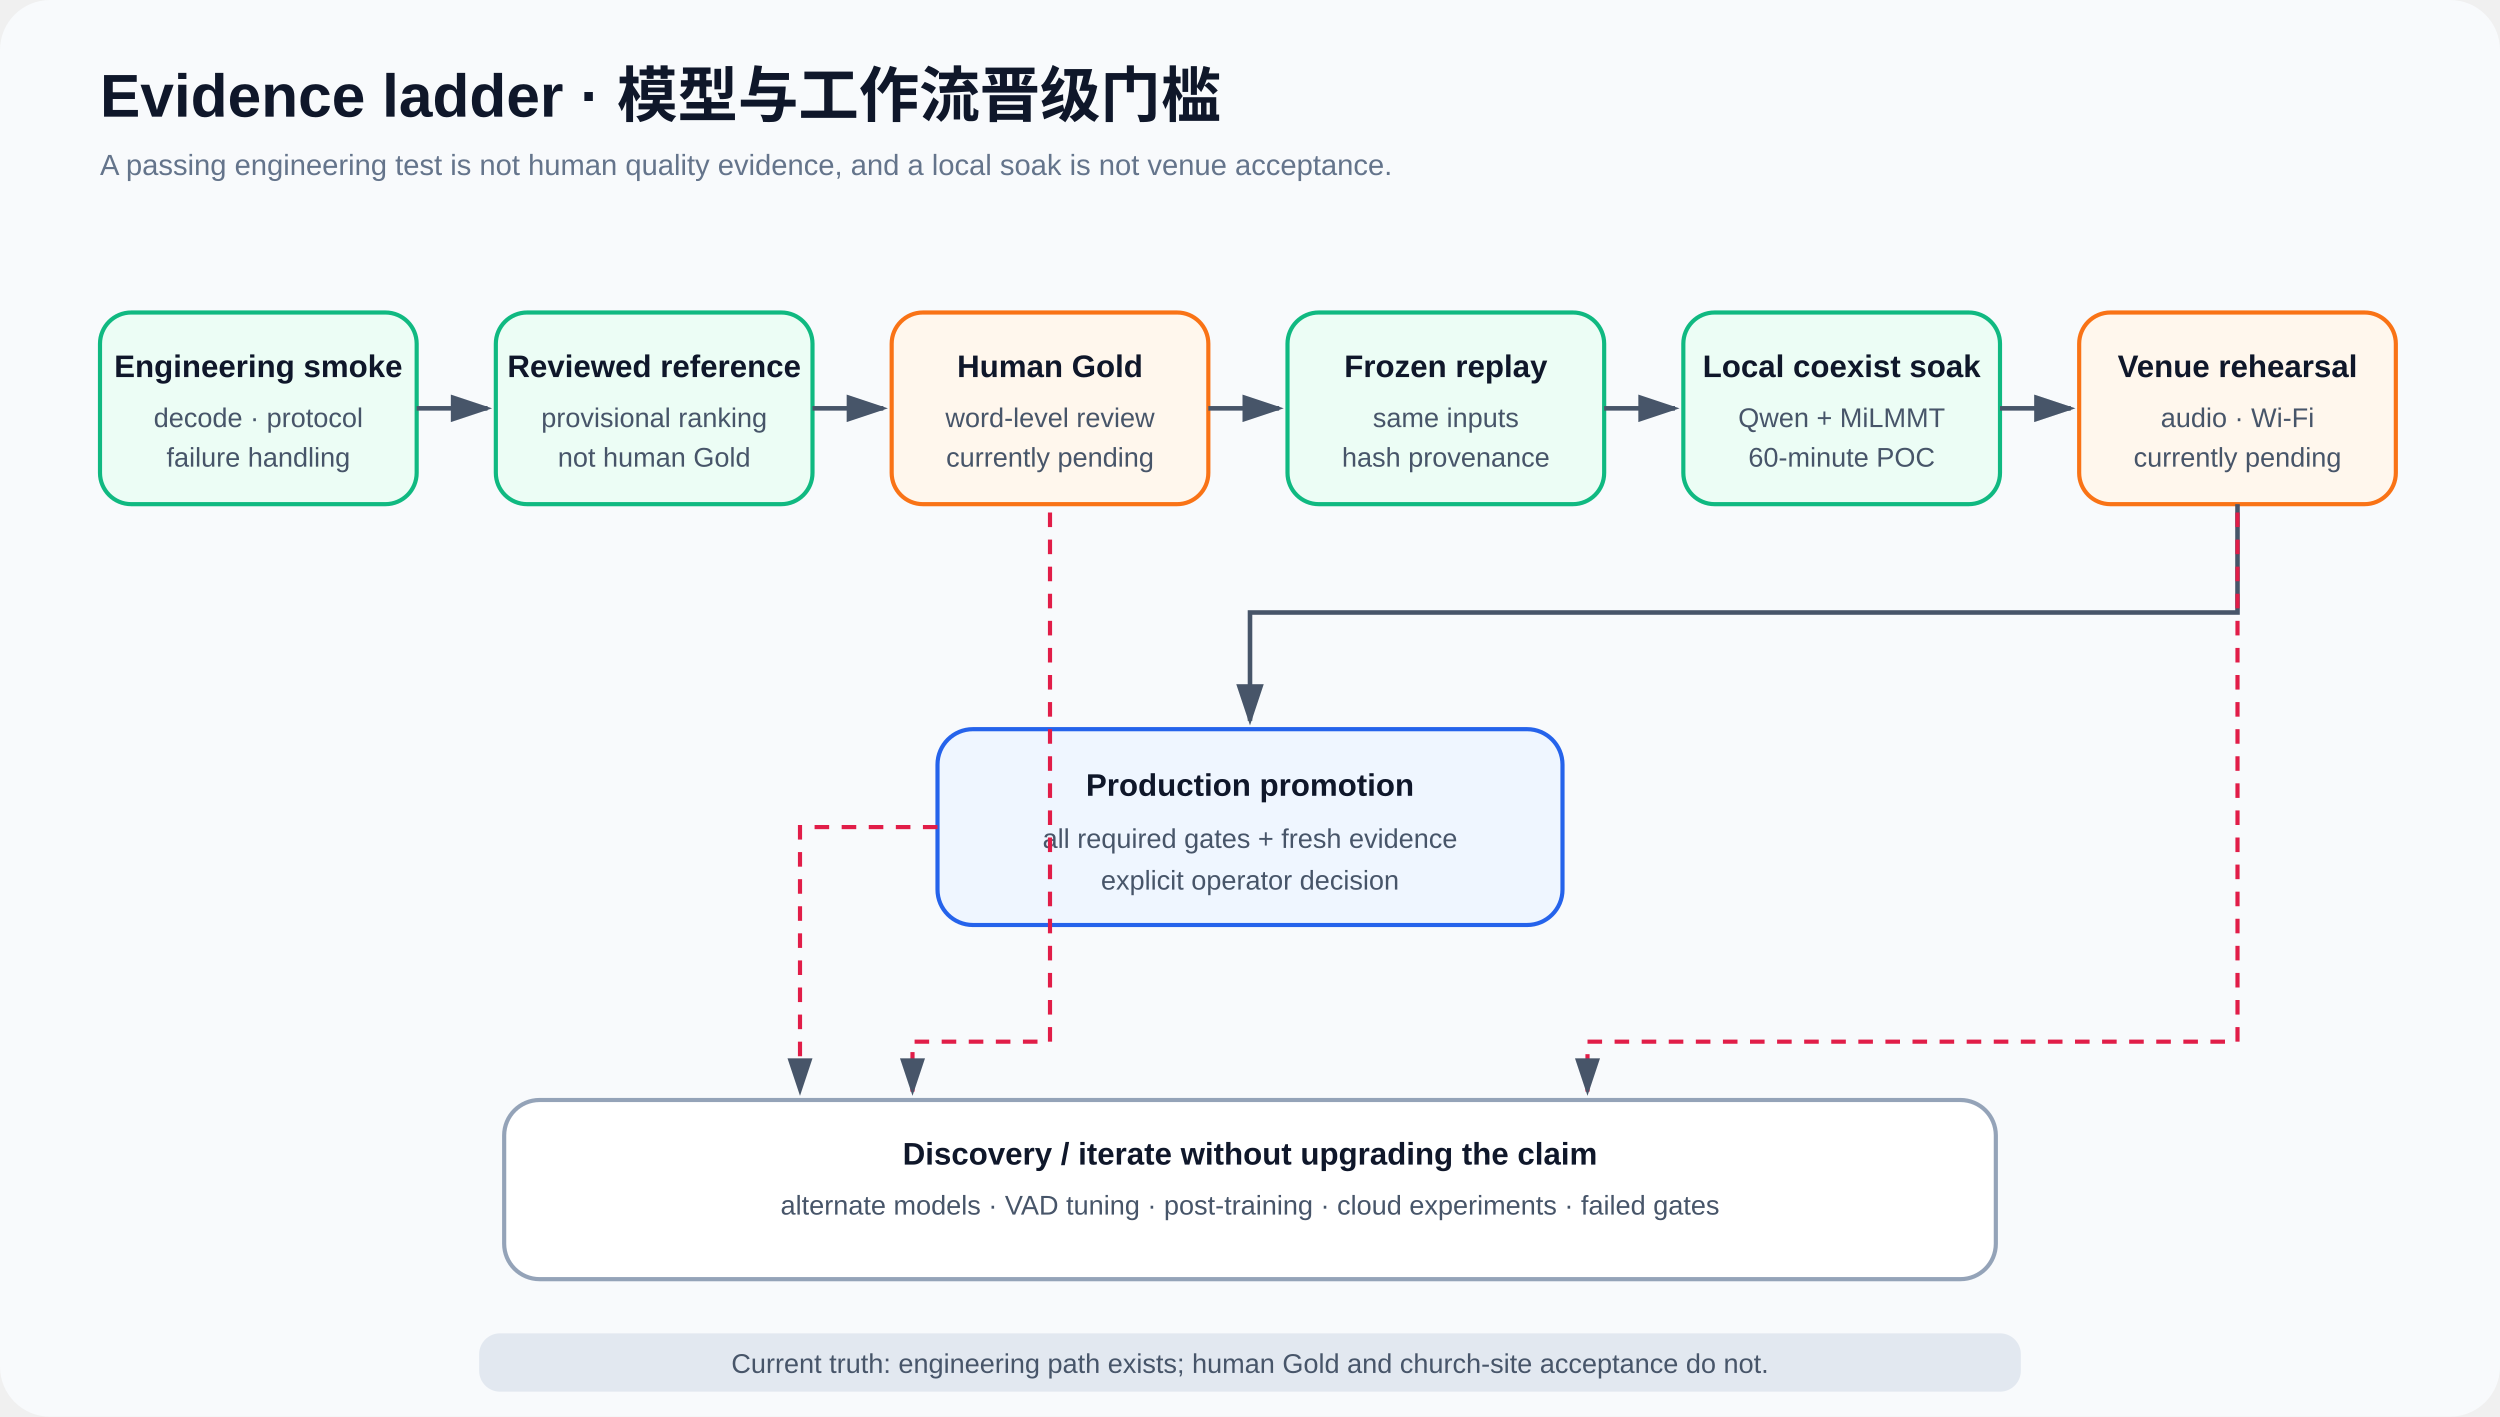
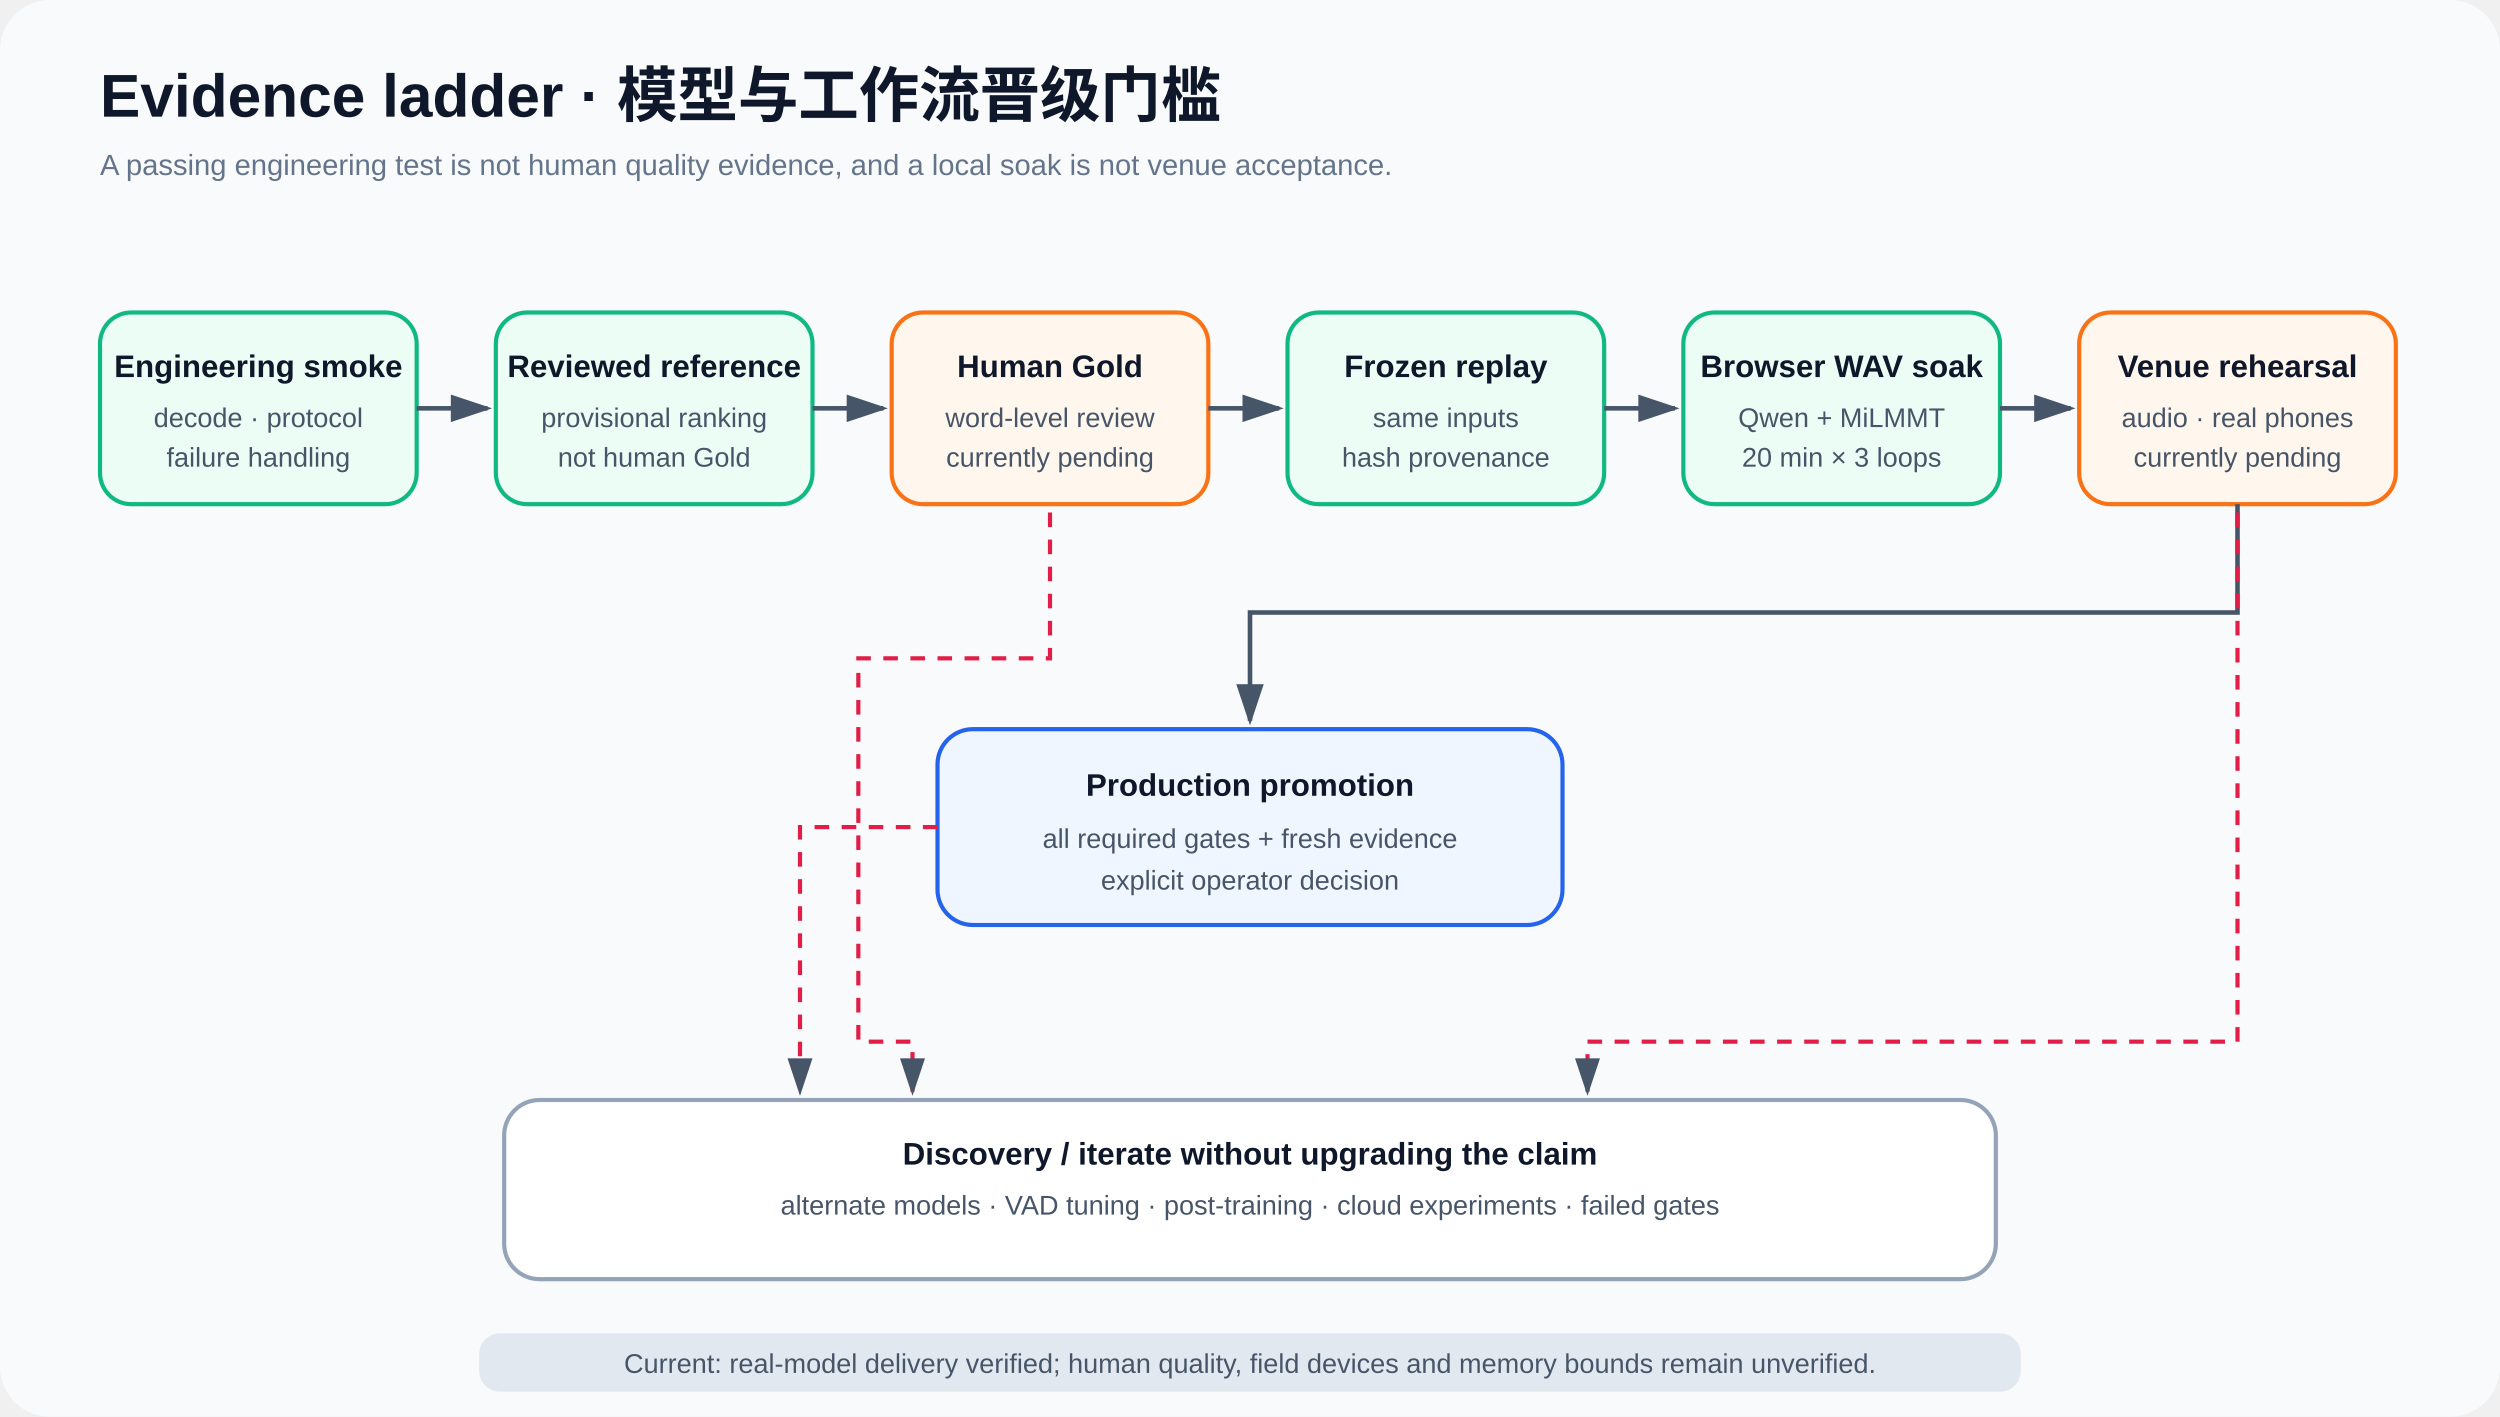
<svg xmlns="http://www.w3.org/2000/svg" width="1200" height="680" viewBox="0 0 1200 680" role="img" aria-labelledby="title desc">
  <defs>
    <marker id="a" markerWidth="10" markerHeight="10" refX="8" refY="3" orient="auto">
      <path d="M0 0L0 6L9 3z" fill="#475569" />
    </marker>
    <style>text{font-family:Arial,"PingFang SC","Microsoft YaHei",sans-serif}.bg{fill:#f8fafc}.title{font-size:29px;font-weight:700;fill:#0f172a}.sub{font-size:14px;fill:#64748b}.h{font-size:15px;font-weight:700;fill:#0f172a}.t{font-size:13px;fill:#475569}.done{fill:#ecfdf5;stroke:#10b981;stroke-width:2}.partial{fill:#fff7ed;stroke:#f97316;stroke-width:2}.pending{fill:#fff;stroke:#94a3b8;stroke-width:2}.prod{fill:#eff6ff;stroke:#2563eb;stroke-width:2}.line{fill:none;stroke:#475569;stroke-width:2.2;marker-end:url(#a)}.return{fill:none;stroke:#e11d48;stroke-width:2;stroke-dasharray:7 6;marker-end:url(#a)}</style>
  </defs>
  <rect class="bg" width="1200" height="680" rx="24" />
  <text class="title" x="48" y="56">Evidence ladder · 模型与工作流晋级门槛</text>
  <text class="sub" x="48" y="84">A passing engineering test is not human quality evidence, and a local soak is not venue acceptance.</text>
  <rect class="done" x="48" y="150" width="152" height="92" rx="15" />
  <text class="h" x="124" y="181" text-anchor="middle">Engineering smoke</text>
  <text class="t" x="124" y="205" text-anchor="middle">decode · protocol</text>
  <text class="t" x="124" y="224" text-anchor="middle">failure handling</text>
  <rect class="done" x="238" y="150" width="152" height="92" rx="15" />
  <text class="h" x="314" y="181" text-anchor="middle">Reviewed reference</text>
  <text class="t" x="314" y="205" text-anchor="middle">provisional ranking</text>
  <text class="t" x="314" y="224" text-anchor="middle">not human Gold</text>
  <rect class="partial" x="428" y="150" width="152" height="92" rx="15" />
  <text class="h" x="504" y="181" text-anchor="middle">Human Gold</text>
  <text class="t" x="504" y="205" text-anchor="middle">word-level review</text>
  <text class="t" x="504" y="224" text-anchor="middle">currently pending</text>
  <rect class="done" x="618" y="150" width="152" height="92" rx="15" />
  <text class="h" x="694" y="181" text-anchor="middle">Frozen replay</text>
  <text class="t" x="694" y="205" text-anchor="middle">same inputs</text>
  <text class="t" x="694" y="224" text-anchor="middle">hash provenance</text>
  <rect class="done" x="808" y="150" width="152" height="92" rx="15" />
-   <text class="h" x="884" y="181" text-anchor="middle">Local coexist soak</text>
+   <text class="h" x="884" y="181" text-anchor="middle">Browser WAV soak</text>
  <text class="t" x="884" y="205" text-anchor="middle">Qwen + MiLMMT</text>
-   <text class="t" x="884" y="224" text-anchor="middle">60-minute POC</text>
+   <text class="t" x="884" y="224" text-anchor="middle">20 min × 3 loops</text>
  <rect class="partial" x="998" y="150" width="152" height="92" rx="15" />
  <text class="h" x="1074" y="181" text-anchor="middle">Venue rehearsal</text>
-   <text class="t" x="1074" y="205" text-anchor="middle">audio · Wi-Fi</text>
+   <text class="t" x="1074" y="205" text-anchor="middle">audio · real phones</text>
  <text class="t" x="1074" y="224" text-anchor="middle">currently pending</text>
  <path class="line" d="M200 196H234" />
  <path class="line" d="M390 196H424" />
  <path class="line" d="M580 196H614" />
  <path class="line" d="M770 196H804" />
  <path class="line" d="M960 196H994" />
  <rect class="prod" x="450" y="350" width="300" height="94" rx="17" />
  <text class="h" x="600" y="382" text-anchor="middle">Production promotion</text>
  <text class="t" x="600" y="407" text-anchor="middle">all required gates + fresh evidence</text>
  <text class="t" x="600" y="427" text-anchor="middle">explicit operator decision</text>
  <path class="line" d="M1074 242V294H600V346" />
  <rect class="pending" x="242" y="528" width="716" height="86" rx="17" />
  <text class="h" x="600" y="559" text-anchor="middle">Discovery / iterate without upgrading the claim</text>
  <text class="t" x="600" y="583" text-anchor="middle">alternate models · VAD tuning · post-training · cloud experiments · failed gates</text>
-   <path class="return" d="M504 246V500H438V524" />
+   <path class="return" d="M504 246V316H412V500H438V524" />
  <path class="return" d="M1074 246V500H762V524" />
  <path class="return" d="M450 397H384V524" />
  <rect fill="#e2e8f0" x="230" y="640" width="740" height="28" rx="10" />
-   <text class="t" x="600" y="659" text-anchor="middle">Current truth: engineering path exists; human Gold and church-site acceptance do not.</text>
+   <text class="t" x="600" y="659" text-anchor="middle">Current: real-model delivery verified; human quality, field devices and memory bounds remain unverified.</text>
</svg>
